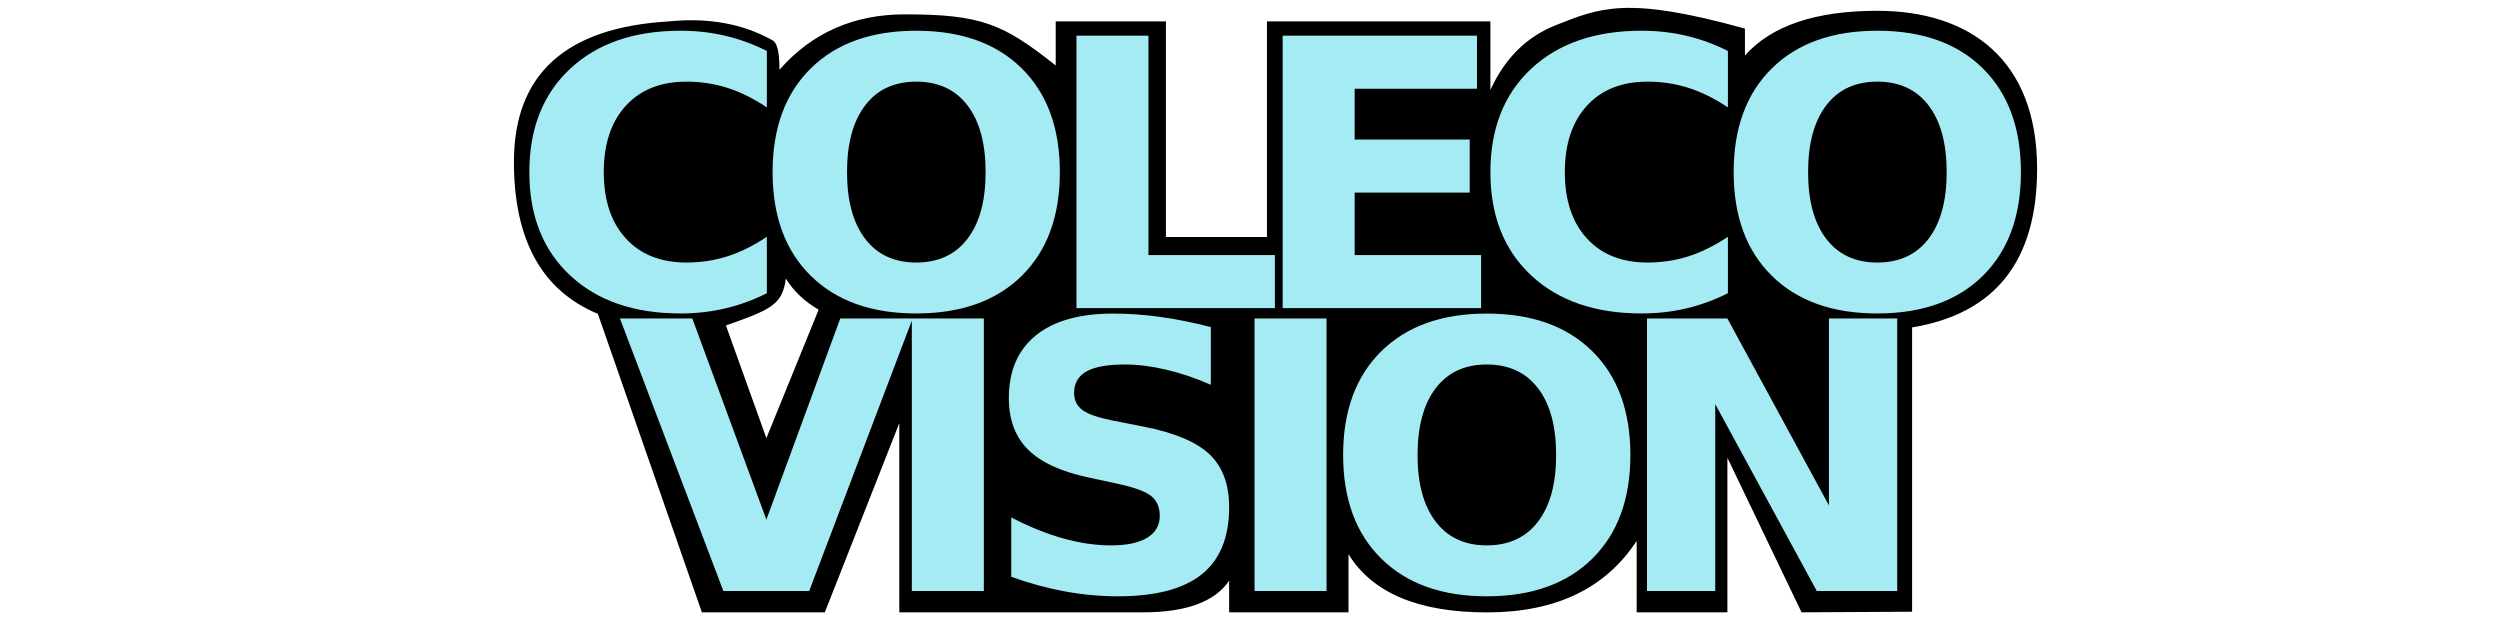
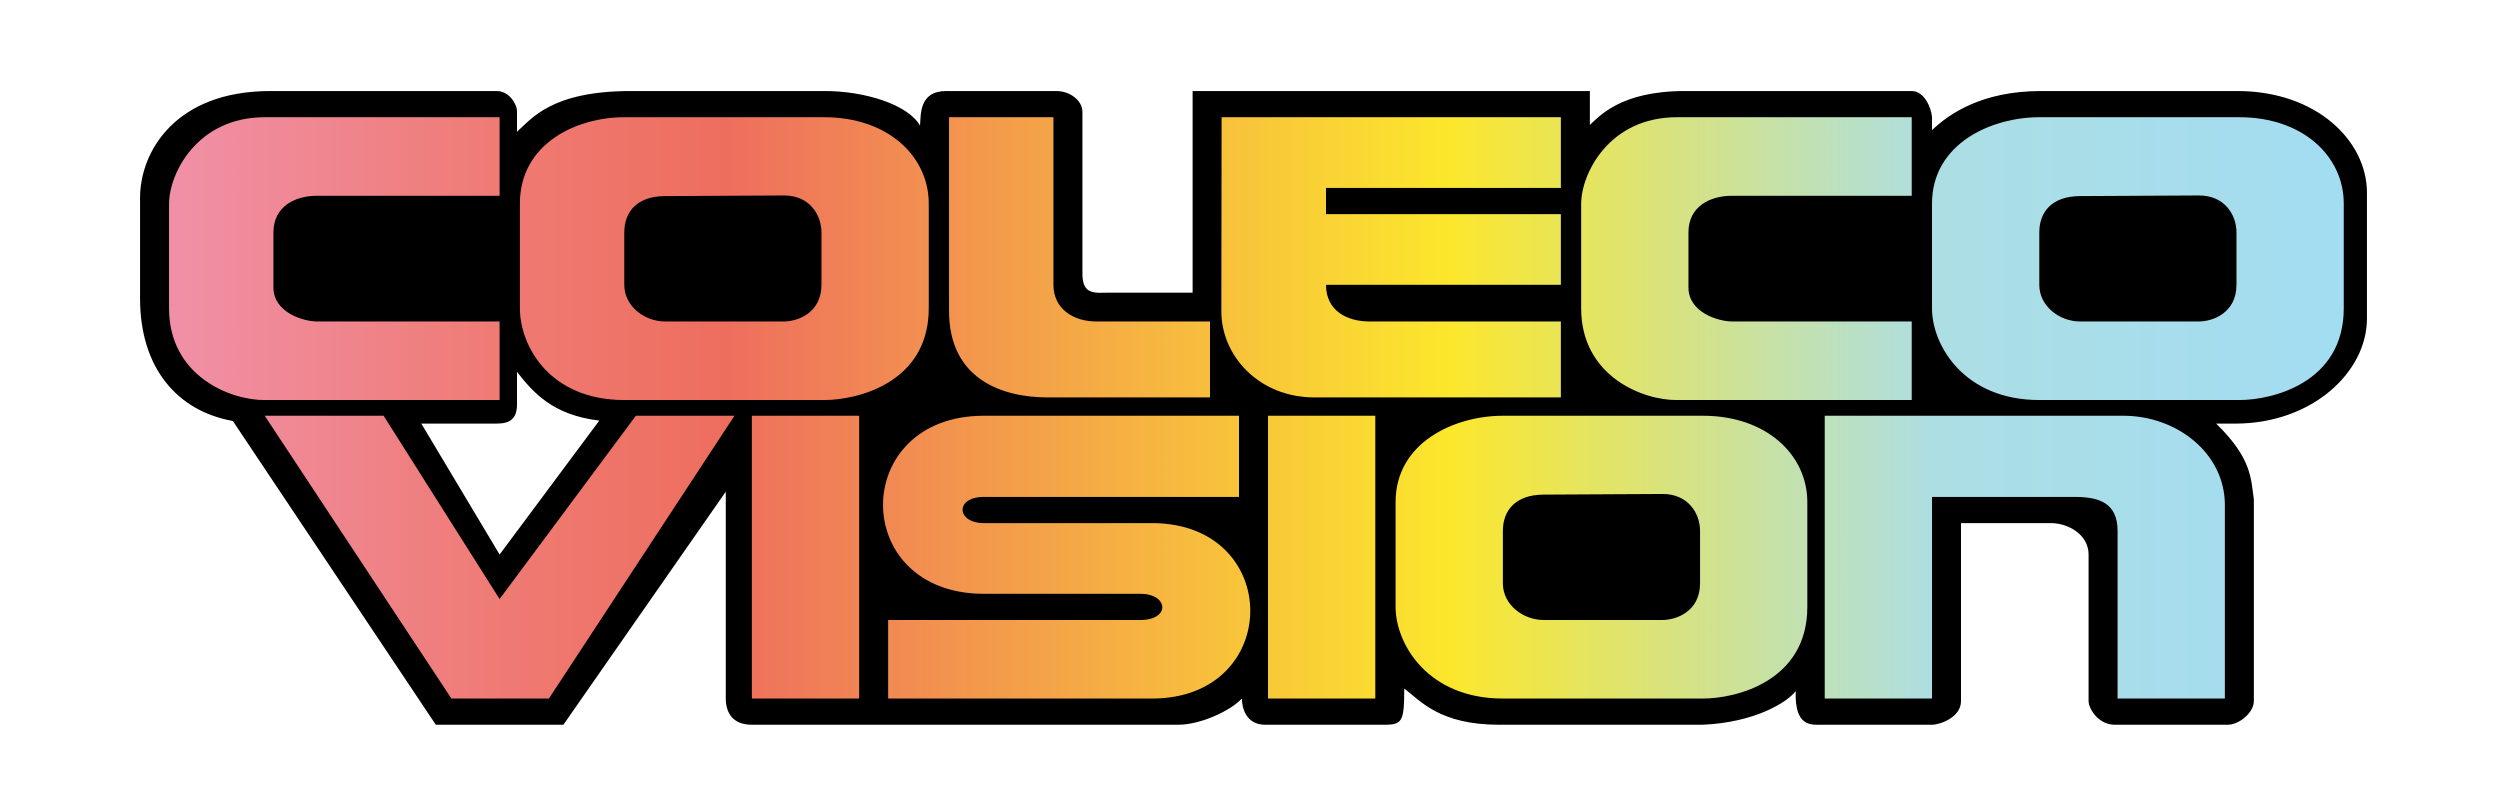
- <svg xmlns="http://www.w3.org/2000/svg" style="isolation:isolate" viewBox="0 0 992 250" width="992pt" height="250pt">
-   <defs>
-     <clipPath id="_clipPath_O3E1kUewMRPHNlV5y6oOoBKW4jf34M4B">
-       <rect width="992" height="250" />
-     </clipPath>
-   </defs>
-   <g clip-path="url(#_clipPath_O3E1kUewMRPHNlV5y6oOoBKW4jf34M4B)">
-     <path d=" M 203.928 64.256 Q 203.928 12.13 265.28 8.502 Q 289.008 6.085 306.654 16.059 Q 309.351 17.583 309.278 27.698 Q 328.6 5.697 359 5.697 C 389.401 5.697 398.092 9.465 418.908 25.983 Q 418.908 15.033 418.908 8.502 L 462.643 8.502 L 462.643 94.029 L 502.724 94.029 L 502.724 8.502 L 591.391 8.502 L 591.391 35.701 Q 599.99 16.804 617.475 9.936 C 634.961 3.068 645.523 -1.677 692.389 11.349 L 692.389 22.04 Q 708.118 4.284 744.907 4.284 C 781.697 4.284 808.322 23.779 808.322 66.943 Q 808.322 121.717 758.718 129.916 L 758.718 242.736 L 714.86 242.971 L 685.43 181.639 L 685.43 242.971 L 649.425 242.971 L 649.425 214.636 Q 630.841 243 590.059 243 Q 549.277 243 535.09 219.913 L 535.09 242.971 L 487.726 242.971 L 487.726 230.431 Q 479.186 242.971 453.664 242.971 Q 428.142 242.971 356.844 242.971 L 356.844 167.91 L 327.293 242.971 L 278.51 242.971 L 237.232 124.531 Q 203.928 110.693 203.928 64.256 Z  M 288.047 129.143 Q 303.683 172.61 304.101 173.861 L 324.83 122.889 Q 316.445 118.023 311.813 110.518 C 310.524 120.778 306.067 122.831 288.047 129.143 Z " fill-rule="evenodd" fill="rgb(0,0,0)" />
-     <path d=" M 287.033 234.515 L 245.996 126.38 L 274.714 126.38 L 304.101 206.195 L 333.413 126.38 L 362.132 126.38 L 321.094 234.515 L 287.033 234.515 Z  M 361.815 234.515 L 361.815 126.38 L 390.385 126.38 L 390.385 234.515 L 361.815 234.515 Z  M 480.453 129.784 L 480.453 129.784 L 480.453 152.671 L 480.453 152.671 Q 471.326 148.687 462.643 146.659 L 462.643 146.659 L 462.643 146.659 Q 453.961 144.631 446.243 144.631 L 446.243 144.631 L 446.243 144.631 Q 436.002 144.631 431.105 147.384 L 431.105 147.384 L 431.105 147.384 Q 426.207 150.136 426.207 155.93 L 426.207 155.93 L 426.207 155.93 Q 426.207 160.276 429.509 162.702 L 429.509 162.702 L 429.509 162.702 Q 432.812 165.129 441.494 166.867 L 441.494 166.867 L 453.664 169.257 L 453.664 169.257 Q 472.142 172.878 479.934 180.266 L 479.934 180.266 L 479.934 180.266 Q 487.726 187.654 487.726 201.27 L 487.726 201.27 L 487.726 201.27 Q 487.726 219.16 476.854 227.888 L 476.854 227.888 L 476.854 227.888 Q 465.983 236.615 443.646 236.615 L 443.646 236.615 L 443.646 236.615 Q 433.108 236.615 422.497 234.66 L 422.497 234.66 L 422.497 234.66 Q 411.885 232.704 401.273 228.866 L 401.273 228.866 L 401.273 205.326 L 401.273 205.326 Q 411.885 210.831 421.792 213.619 L 421.792 213.619 L 421.792 213.619 Q 431.698 216.408 440.9 216.408 L 440.9 216.408 L 440.9 216.408 Q 450.25 216.408 455.222 213.366 L 455.222 213.366 L 455.222 213.366 Q 460.194 210.324 460.194 204.674 L 460.194 204.674 L 460.194 204.674 Q 460.194 199.605 456.818 196.852 L 456.818 196.852 L 456.818 196.852 Q 453.441 194.1 443.349 191.927 L 443.349 191.927 L 432.292 189.537 L 432.292 189.537 Q 415.669 186.06 407.989 178.455 L 407.989 178.455 L 407.989 178.455 Q 400.308 170.85 400.308 157.958 L 400.308 157.958 L 400.308 157.958 Q 400.308 141.807 410.994 133.115 L 410.994 133.115 L 410.994 133.115 Q 421.68 124.424 441.717 124.424 L 441.717 124.424 L 441.717 124.424 Q 450.844 124.424 460.491 125.764 L 460.491 125.764 L 460.491 125.764 Q 470.138 127.104 480.453 129.784 Z  M 497.798 234.515 L 497.798 126.38 L 526.368 126.38 L 526.368 234.515 L 497.798 234.515 Z  M 589.944 144.631 L 589.944 144.631 L 589.944 144.631 Q 576.883 144.631 569.685 154.047 L 569.685 154.047 L 569.685 154.047 Q 562.487 163.463 562.487 180.556 L 562.487 180.556 L 562.487 180.556 Q 562.487 197.577 569.685 206.992 L 569.685 206.992 L 569.685 206.992 Q 576.883 216.408 589.944 216.408 L 589.944 216.408 L 589.944 216.408 Q 603.079 216.408 610.277 206.992 L 610.277 206.992 L 610.277 206.992 Q 617.475 197.577 617.475 180.556 L 617.475 180.556 L 617.475 180.556 Q 617.475 163.463 610.277 154.047 L 610.277 154.047 L 610.277 154.047 Q 603.079 144.631 589.944 144.631 Z  M 589.944 124.424 L 589.944 124.424 L 589.944 124.424 Q 616.659 124.424 631.797 139.344 L 631.797 139.344 L 631.797 139.344 Q 646.936 154.264 646.936 180.556 L 646.936 180.556 L 646.936 180.556 Q 646.936 206.775 631.797 221.695 L 631.797 221.695 L 631.797 221.695 Q 616.659 236.615 589.944 236.615 L 589.944 236.615 L 589.944 236.615 Q 563.303 236.615 548.128 221.695 L 548.128 221.695 L 548.128 221.695 Q 532.952 206.775 532.952 180.556 L 532.952 180.556 L 532.952 180.556 Q 532.952 154.264 548.128 139.344 L 548.128 139.344 L 548.128 139.344 Q 563.303 124.424 589.944 124.424 Z  M 653.52 234.515 L 653.52 126.38 L 685.43 126.38 L 725.725 200.546 L 725.725 126.38 L 752.811 126.38 L 752.811 234.515 L 720.901 234.515 L 680.606 160.348 L 680.606 234.515 L 653.52 234.515 Z  M 304.286 93.961 L 304.286 116.341 L 304.286 116.341 Q 296.42 120.325 287.886 122.352 L 287.886 122.352 L 287.886 122.352 Q 279.352 124.38 270.076 124.38 L 270.076 124.38 L 270.076 124.38 Q 242.397 124.38 226.219 109.279 L 226.219 109.279 L 226.219 109.279 Q 210.042 94.178 210.042 68.321 L 210.042 68.321 L 210.042 68.321 Q 210.042 42.392 226.219 27.29 L 226.219 27.29 L 226.219 27.29 Q 242.397 12.189 270.076 12.189 L 270.076 12.189 L 270.076 12.189 Q 279.352 12.189 287.886 14.217 L 287.886 14.217 L 287.886 14.217 Q 296.42 16.245 304.286 20.229 L 304.286 20.229 L 304.286 42.609 L 304.286 42.609 Q 296.346 37.322 288.628 34.859 L 288.628 34.859 L 288.628 34.859 Q 280.911 32.397 272.377 32.397 L 272.377 32.397 L 272.377 32.397 Q 257.09 32.397 248.333 41.957 L 248.333 41.957 L 248.333 41.957 Q 239.577 51.518 239.577 68.321 L 239.577 68.321 L 239.577 68.321 Q 239.577 85.052 248.333 94.612 L 248.333 94.612 L 248.333 94.612 Q 257.09 104.173 272.377 104.173 L 272.377 104.173 L 272.377 104.173 Q 280.911 104.173 288.628 101.71 L 288.628 101.71 L 288.628 101.71 Q 296.346 99.248 304.286 93.961 L 304.286 93.961 Z  M 363.558 32.397 L 363.558 32.397 L 363.558 32.397 Q 350.498 32.397 343.3 41.812 L 343.3 41.812 L 343.3 41.812 Q 336.101 51.228 336.101 68.321 L 336.101 68.321 L 336.101 68.321 Q 336.101 85.342 343.3 94.757 L 343.3 94.757 L 343.3 94.757 Q 350.498 104.173 363.558 104.173 L 363.558 104.173 L 363.558 104.173 Q 376.693 104.173 383.891 94.757 L 383.891 94.757 L 383.891 94.757 Q 391.09 85.342 391.09 68.321 L 391.09 68.321 L 391.09 68.321 Q 391.09 51.228 383.891 41.812 L 383.891 41.812 L 383.891 41.812 Q 376.693 32.397 363.558 32.397 Z  M 363.558 12.189 L 363.558 12.189 L 363.558 12.189 Q 390.273 12.189 405.412 27.109 L 405.412 27.109 L 405.412 27.109 Q 420.55 42.03 420.55 68.321 L 420.55 68.321 L 420.55 68.321 Q 420.55 94.54 405.412 109.46 L 405.412 109.46 L 405.412 109.46 Q 390.273 124.38 363.558 124.38 L 363.558 124.38 L 363.558 124.38 Q 336.918 124.38 321.742 109.46 L 321.742 109.46 L 321.742 109.46 Q 306.567 94.54 306.567 68.321 L 306.567 68.321 L 306.567 68.321 Q 306.567 42.03 321.742 27.109 L 321.742 27.109 L 321.742 27.109 Q 336.918 12.189 363.558 12.189 Z  M 427.135 122.28 L 427.135 14.145 L 455.705 14.145 L 455.705 101.203 L 505.869 101.203 L 505.869 122.28 L 427.135 122.28 Z  M 508.966 122.28 L 508.966 14.145 L 586.068 14.145 L 586.068 35.221 L 537.536 35.221 L 537.536 55.356 L 583.174 55.356 L 583.174 76.433 L 537.536 76.433 L 537.536 101.203 L 587.701 101.203 L 587.701 122.28 L 508.966 122.28 Z  M 685.635 93.961 L 685.635 116.341 L 685.635 116.341 Q 677.769 120.325 669.235 122.352 L 669.235 122.352 L 669.235 122.352 Q 660.701 124.38 651.425 124.38 L 651.425 124.38 L 651.425 124.38 Q 623.746 124.38 607.568 109.279 L 607.568 109.279 L 607.568 109.279 Q 591.391 94.178 591.391 68.321 L 591.391 68.321 L 591.391 68.321 Q 591.391 42.392 607.568 27.29 L 607.568 27.29 L 607.568 27.29 Q 623.746 12.189 651.425 12.189 L 651.425 12.189 L 651.425 12.189 Q 660.701 12.189 669.235 14.217 L 669.235 14.217 L 669.235 14.217 Q 677.769 16.245 685.635 20.229 L 685.635 20.229 L 685.635 42.609 L 685.635 42.609 Q 677.695 37.322 669.977 34.859 L 669.977 34.859 L 669.977 34.859 Q 662.26 32.397 653.726 32.397 L 653.726 32.397 L 653.726 32.397 Q 638.439 32.397 629.682 41.957 L 629.682 41.957 L 629.682 41.957 Q 620.926 51.518 620.926 68.321 L 620.926 68.321 L 620.926 68.321 Q 620.926 85.052 629.682 94.612 L 629.682 94.612 L 629.682 94.612 Q 638.439 104.173 653.726 104.173 L 653.726 104.173 L 653.726 104.173 Q 662.26 104.173 669.977 101.71 L 669.977 101.71 L 669.977 101.71 Q 677.695 99.248 685.635 93.961 L 685.635 93.961 Z  M 744.907 32.397 L 744.907 32.397 L 744.907 32.397 Q 731.847 32.397 724.649 41.812 L 724.649 41.812 L 724.649 41.812 Q 717.45 51.228 717.45 68.321 L 717.45 68.321 L 717.45 68.321 Q 717.45 85.342 724.649 94.757 L 724.649 94.757 L 724.649 94.757 Q 731.847 104.173 744.907 104.173 L 744.907 104.173 L 744.907 104.173 Q 758.042 104.173 765.24 94.757 L 765.24 94.757 L 765.24 94.757 Q 772.439 85.342 772.439 68.321 L 772.439 68.321 L 772.439 68.321 Q 772.439 51.228 765.24 41.812 L 765.24 41.812 L 765.24 41.812 Q 758.042 32.397 744.907 32.397 Z  M 744.907 12.189 L 744.907 12.189 L 744.907 12.189 Q 771.622 12.189 786.761 27.109 L 786.761 27.109 L 786.761 27.109 Q 801.899 42.03 801.899 68.321 L 801.899 68.321 L 801.899 68.321 Q 801.899 94.54 786.761 109.46 L 786.761 109.46 L 786.761 109.46 Q 771.622 124.38 744.907 124.38 L 744.907 124.38 L 744.907 124.38 Q 718.267 124.38 703.091 109.46 L 703.091 109.46 L 703.091 109.46 Q 687.916 94.54 687.916 68.321 L 687.916 68.321 L 687.916 68.321 Q 687.916 42.03 703.091 27.109 L 703.091 27.109 L 703.091 27.109 Q 718.267 12.189 744.907 12.189 Z " fill="rgb(164,235,244)" />
+ <svg xmlns="http://www.w3.org/2000/svg" width="566.929" height="178.654" xml:space="preserve">
+   <g transform="matrix(.89076 0 0 .80444 31.76 20.644)">
+     <path d="M95.964 11.469C99.685 7.854 104.652 0 124.966 0h49.43c9.841 0 21.039 3.675 24.176 9.759.226-2.962-.332-9.759 6.644-9.759h28.052c3.352 0 6.644 2.539 6.644 5.905v45.649c0 5.963 3.164 5.33 6.762 5.284h21.289V0h101.133v9.538C371.337 7.369 376.705 0 393.22 0h57.814c3.287 0 5.02 4.941 5.166 7.323v3.691C460.63 6.376 468.935 0 483.957 0h49.99c20.113 0 32.982 14.024 32.982 28.671v35.445c0 15.198-14.047 29.634-33.492 29.634h-4.895c9.057 9.81 8.836 15.385 9.596 21.406v56.84c0 3.149-3.695 6.646-6.643 6.646h-28.789c-4.158 0-6.627-4.529-6.646-6.646v-41.338c0-5.603-5.15-8.851-9.598-8.858H463.58v50.196c0 4.563-5.359 6.646-7.383 6.646h-28.051c-2.604 0-6.961.737-6.645-9.479-2.213 3.174-10.406 8.861-23.73 9.479H345.97c-15.088 0-19.973-6.697-24.125-10.218 0 10.853-.727 10.218-7.381 10.218h-28.051c-4.831 0-5.909-4.781-5.909-7.382-2.779 3.343-10.433 7.396-16.24 7.382H155.757c-4.802 0-6.613-3.263-6.644-7.382v-58.317l-41.338 65.699h-32.48l-51.672-85.63C9.293 90.175 0 77.85 0 58.5V30.09C0 17.225 8.884.001 33.155.001h57.642c3.38 0 5.167 4.025 5.167 5.563zm20.953 81.432c-11.808-1.541-16.861-7.904-20.953-13.737v9.417c-.091 3.648-1.623 5.169-5.167 5.169H71.604l19.931 36.909z" />
+     <linearGradient id="a" gradientUnits="userSpaceOnUse" x1="7.477" y1="846.324" x2="561.118" y2="846.324" gradientTransform="translate(-.095 -757.002)">
+       <stop offset="0" style="stop-color:#f090a7" />
+       <stop offset=".149" style="stop-color:#ef7b75" />
+       <stop offset=".256" style="stop-color:#ee6e5e" />
+       <stop offset=".589" style="stop-color:#fce72c" />
+       <stop offset=".813" style="stop-color:#acdee4" />
+       <stop offset="1" style="stop-color:#a3ddf2" />
+     </linearGradient>
+     <path d="M279.773 91.536v22.885h-64.96c-7.426 0-7.01 7.381 0 7.381h42.814c33.358 0 33.348 49.458 0 49.458h-67.174v-22.145h64.221c7.687 0 7.166-7.382 0-7.382h-39.861c-34.278 0-34.157-50.197 0-50.197h64.96zm149.115 0h76.033c13.646 0 25.805 10.596 25.836 25.1v54.625h-27.313v-47.242c0-7.886-4.689-9.484-10.336-9.597H456.2v56.839h-27.314V91.536Zm-71.603 22.234c-7.258.043-10.336 4.6-10.336 10.246v14.764c0 6.133 5.273 10.334 10.336 10.334h30.266c3.59 0 9.598-2.43 9.598-10.334v-14.764c0-4.968-3.021-10.463-9.598-10.427zm-10.336-22.234h50.936c16.17 0 26.574 11.012 26.574 24.359v29.525c0 20.938-18.09 25.838-26.574 25.838h-50.936c-19.133 0-27.313-15.396-27.313-25.838v-29.525c0-17.002 15.215-24.359 27.313-24.359zm-59.793 0h27.313v79.724h-27.313zm-131.399 0h27.313v79.724h-27.313zm-124.016 0h30.266l29.527 51.673 34.695-51.673h25.099l-47.244 79.726H79.269ZM275.345 7.382h86.367v19.932h-59.793v7.382h59.793v19.932h-59.793c0 7.327 5.384 10.334 11.072 10.334h48.721v21.407h-62.746c-14.059 0-23.724-11.67-23.691-24.359zm-69.391 0h26.575v47.244c0 6.786 5.115 10.404 11.073 10.334h28.79v21.407h-41.339c-11.737 0-25.098-5.275-25.098-24.359zm245.081-.001H391.24c-17.203 0-24.32 15.824-24.359 24.359v29.527c0 19.149 15.754 25.948 24.359 25.837h59.795V64.959h-45.77c-3.258 0-11.072-2.411-11.072-9.597V39.861c0-7.384 5.559-10.335 11.072-10.335h45.77zm42.814 22.235c-7.258.042-10.336 4.6-10.336 10.245v14.765c0 6.133 5.273 10.334 10.336 10.334h30.266c3.59 0 9.598-2.431 9.598-10.334V39.863c0-4.965-3.025-10.463-9.598-10.424zM483.513 7.382h50.938c16.166 0 26.572 11.012 26.572 24.359v29.527c0 20.938-18.09 25.837-26.572 25.837h-50.938c-19.131 0-27.313-15.395-27.313-25.837V31.741c.001-17.001 15.216-24.359 27.313-24.359ZM133.611 29.616c-7.257.043-10.334 4.6-10.334 10.246v14.765c0 6.133 5.273 10.334 10.334 10.334h30.266c3.588 0 9.596-2.431 9.596-10.334V39.863c0-4.965-3.025-10.463-9.596-10.424zM123.277 7.382h50.935c16.167 0 26.576 11.012 26.576 24.359v29.527c0 20.938-18.091 25.837-26.576 25.837h-50.935c-19.132 0-26.575-15.395-26.575-25.837V31.741c0-17.001 14.477-24.359 26.575-24.359zm-31.742 0H31.742c-17.204 0-24.321 15.824-24.36 24.359v29.527c0 19.149 15.753 25.948 24.36 25.837h59.793V64.961H45.029c-3.256 0-11.073-2.412-11.073-9.597V39.863c0-7.384 5.559-10.335 11.073-10.335h46.506z" style="fill:url(#a)" />
  </g>
</svg>
